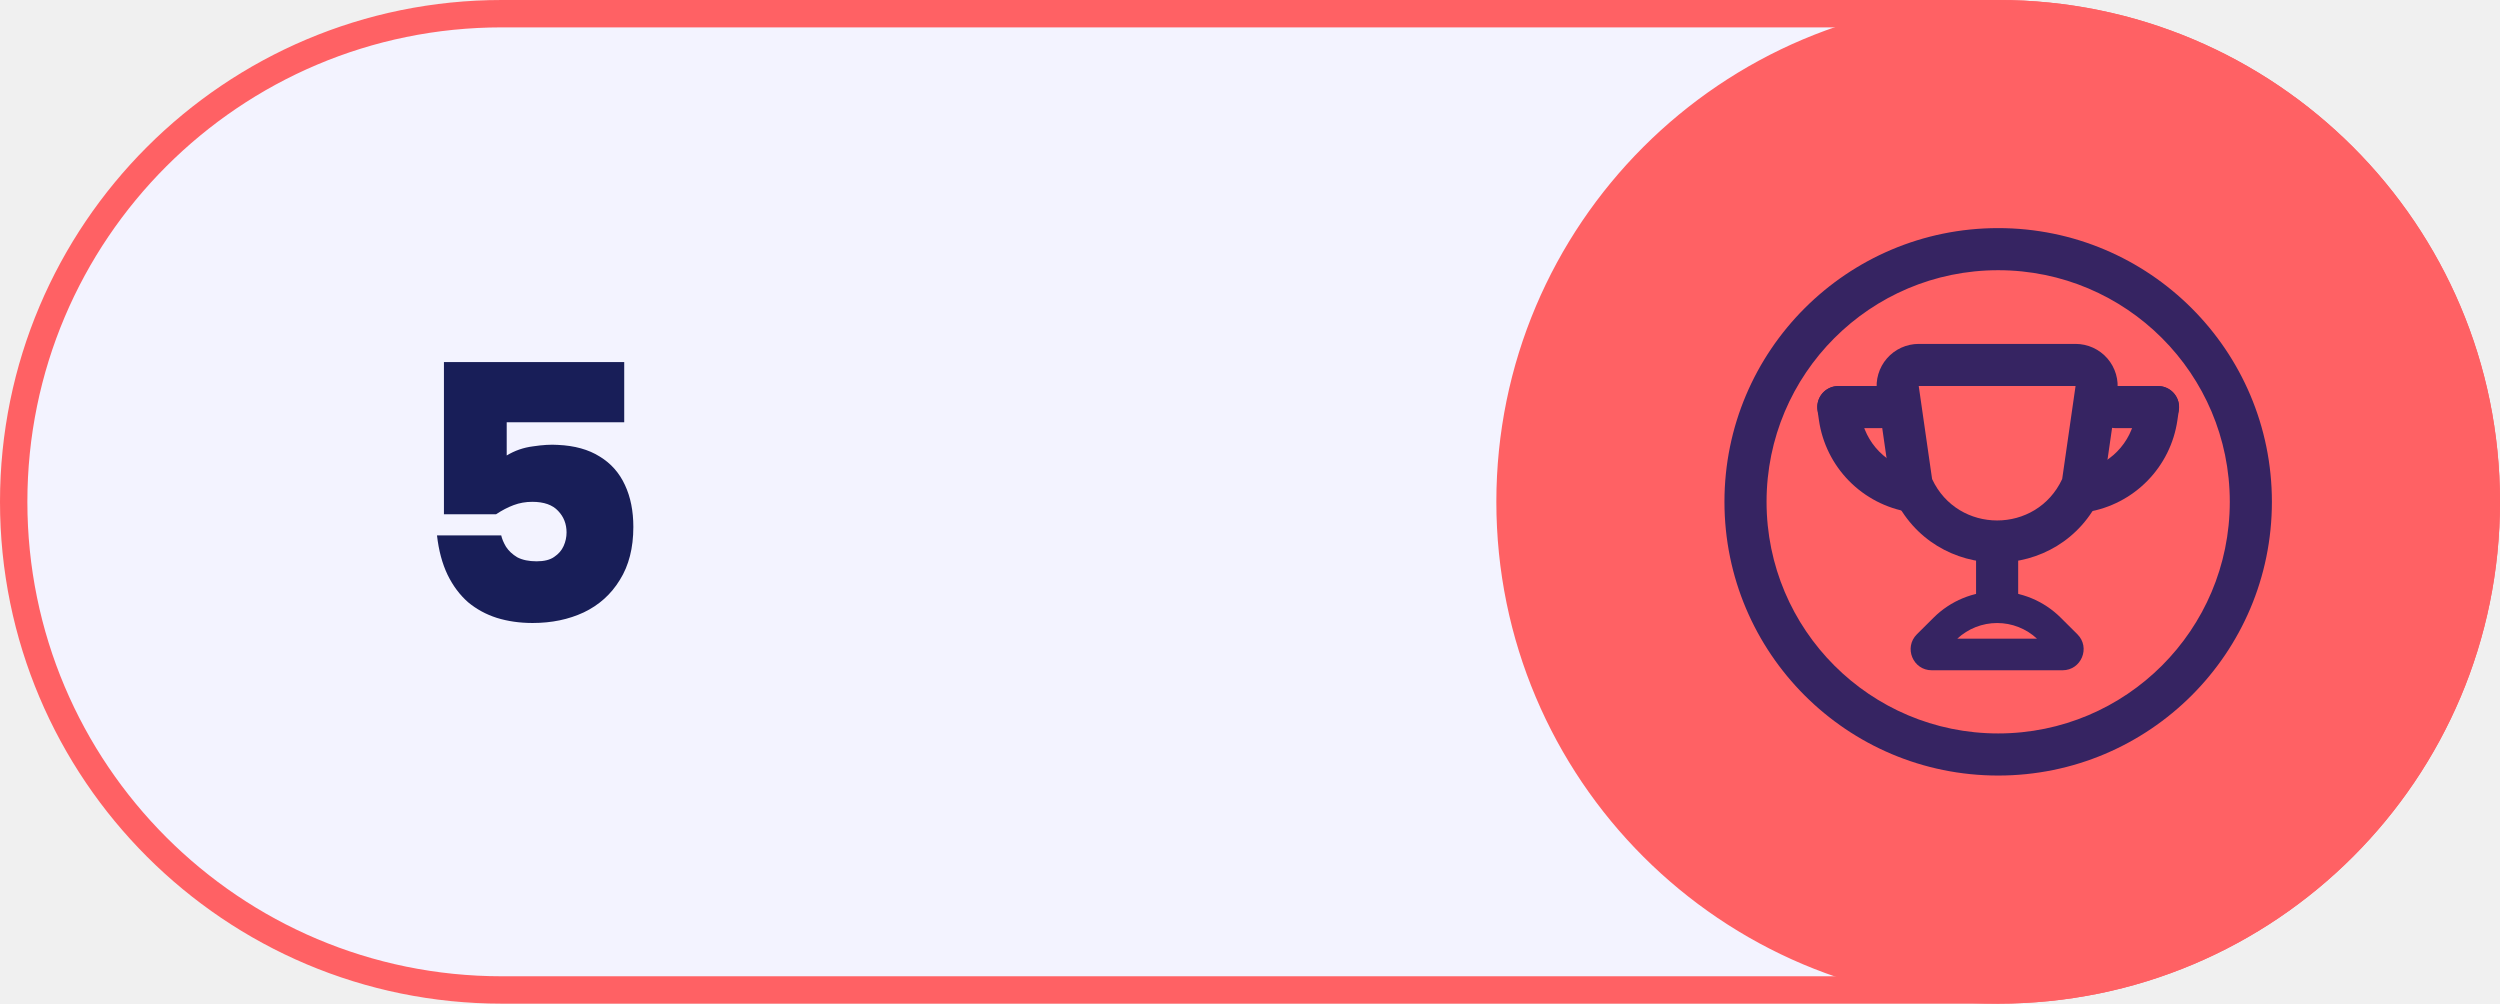
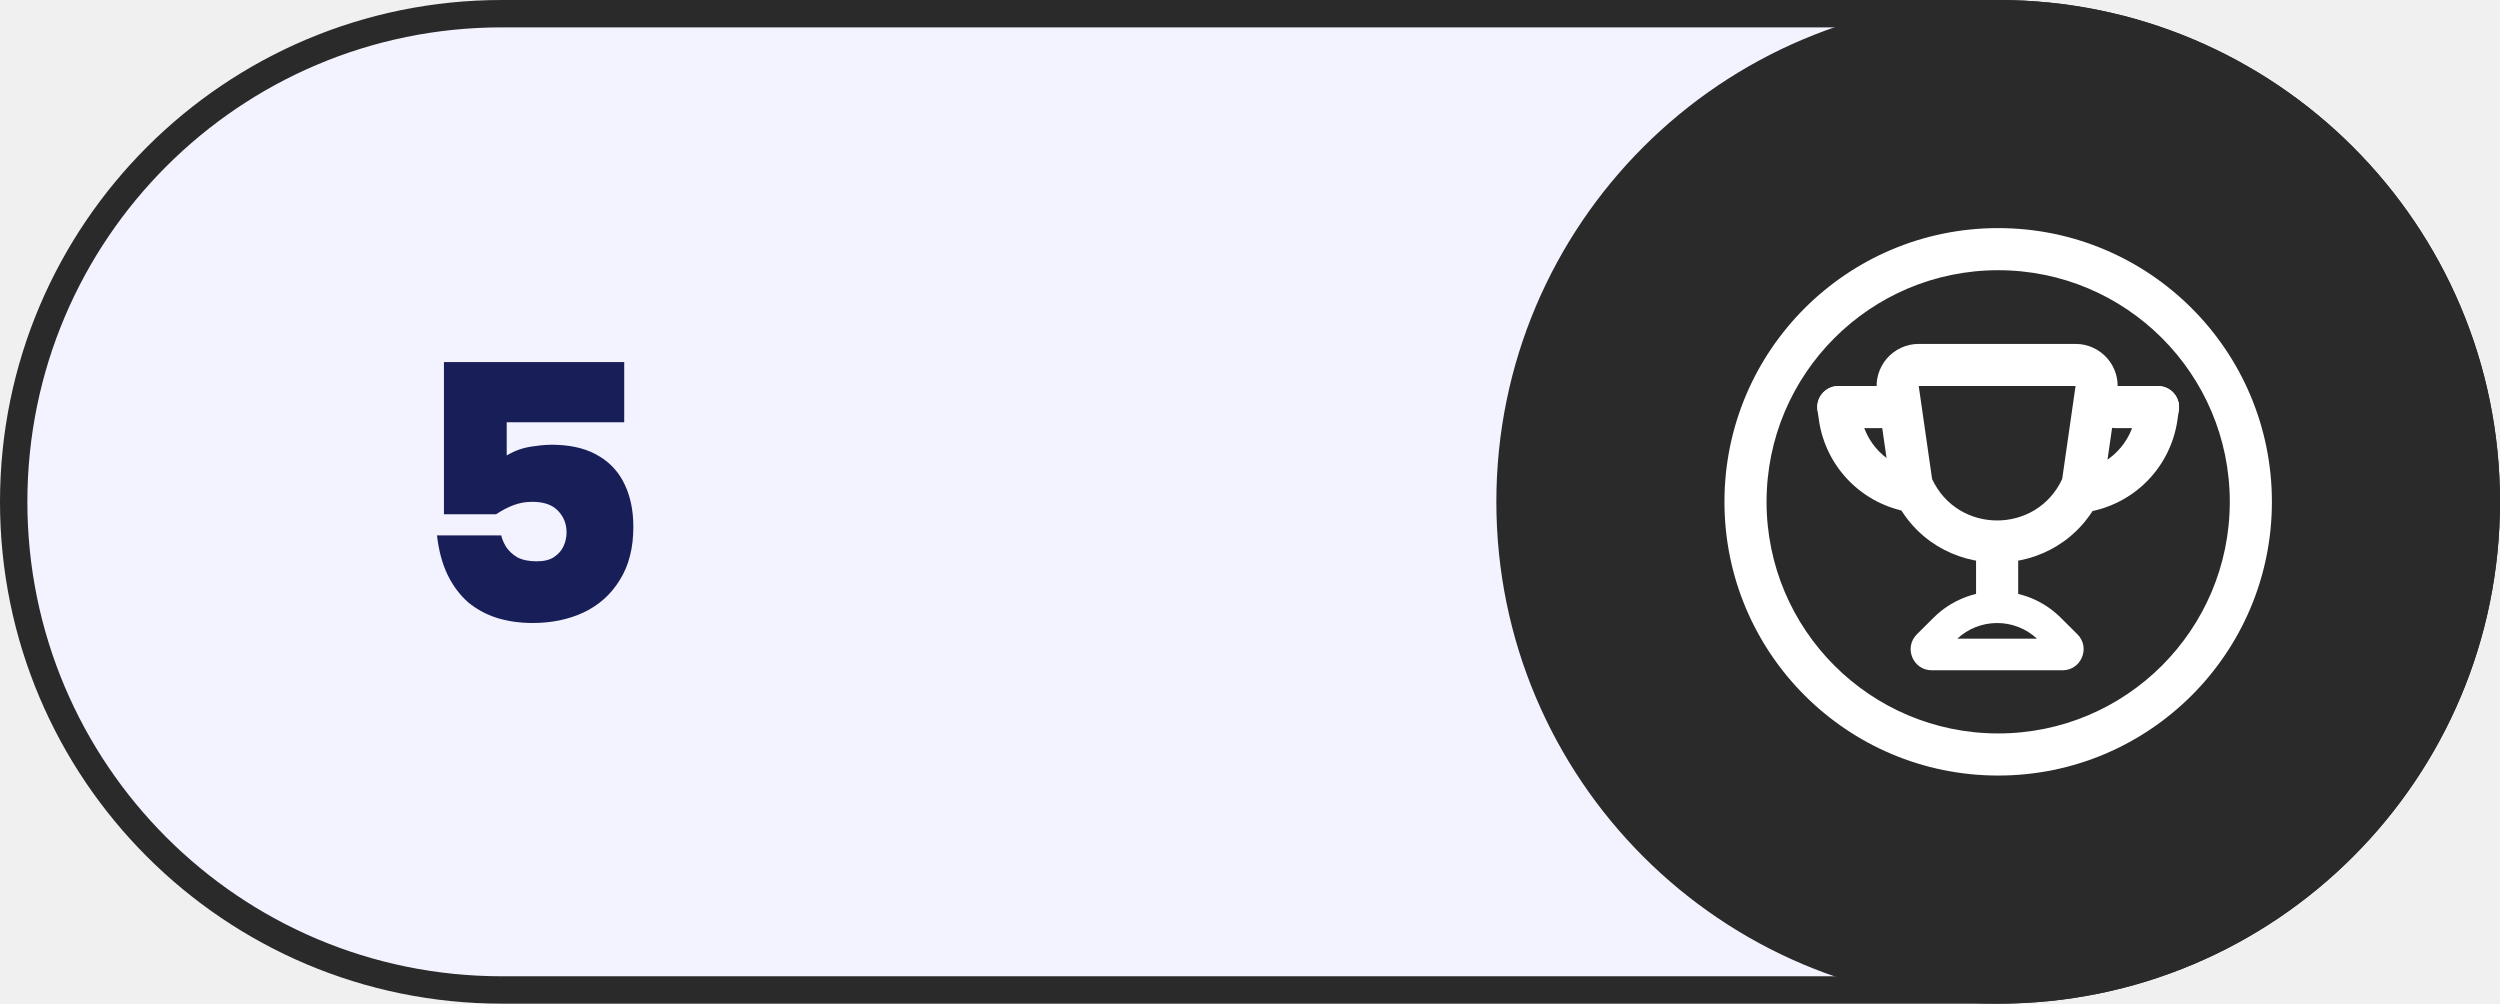
<svg xmlns="http://www.w3.org/2000/svg" width="274" height="110" viewBox="0 0 274 110" fill="none">
-   <rect x="272.5" y="1.5" width="107" height="271" rx="53.5" transform="rotate(90 272.5 1.5)" fill="#F3F3FF" stroke="#FF6164" stroke-width="3" />
+   <rect x="272.5" y="1.5" width="107" height="271" rx="53.5" transform="rotate(90 272.5 1.5)" fill="#F3F3FF" stroke="#2A2A2A" stroke-width="3" />
  <path d="M58.375 68.28C56.962 68.28 55.655 68.093 54.455 67.72C53.282 67.347 52.228 66.773 51.295 66C50.388 65.2 49.642 64.2 49.055 63C48.468 61.773 48.081 60.333 47.895 58.68H54.935C55.015 59.053 55.188 59.467 55.455 59.92C55.748 60.373 56.161 60.76 56.695 61.08C57.255 61.373 57.962 61.52 58.815 61.52C59.642 61.52 60.282 61.36 60.735 61.04C61.215 60.72 61.562 60.32 61.775 59.84C61.988 59.36 62.095 58.867 62.095 58.36C62.095 57.427 61.788 56.64 61.175 56C60.562 55.333 59.615 55 58.335 55C57.615 55 56.935 55.12 56.295 55.36C55.655 55.6 55.015 55.933 54.375 56.36H48.655V39.68H68.415V46.28H55.535V49.92C56.415 49.387 57.375 49.053 58.415 48.92C59.481 48.76 60.388 48.707 61.135 48.76C62.975 48.84 64.508 49.267 65.735 50.04C66.962 50.787 67.882 51.827 68.495 53.16C69.108 54.467 69.415 56 69.415 57.76C69.415 60.053 68.921 61.987 67.935 63.56C66.975 65.133 65.655 66.32 63.975 67.12C62.322 67.893 60.455 68.28 58.375 68.28Z" fill="#181E58" />
-   <circle cx="219" cy="55" r="53.5" fill="#FF6164" stroke="#FF6164" stroke-width="3" />
-   <path fill-rule="evenodd" clip-rule="evenodd" d="M227.481 42.308H210.293L211.758 52.503C214.578 58.556 223.195 58.556 226.015 52.503L227.481 42.308ZM210.293 37.692C209.631 37.692 208.977 37.834 208.375 38.109C207.773 38.384 207.237 38.785 206.804 39.285C206.37 39.785 206.05 40.373 205.863 41.008C205.677 41.643 205.629 42.31 205.724 42.965L207.201 53.225C207.257 53.619 207.368 53.998 207.533 54.361C211.975 64.092 225.798 64.092 230.241 54.361C230.405 53.998 230.516 53.619 230.573 53.225L232.05 42.965C232.144 42.31 232.096 41.643 231.91 41.008C231.724 40.373 231.403 39.785 230.97 39.285C230.536 38.785 230 38.384 229.398 38.109C228.796 37.834 228.142 37.692 227.481 37.692H210.293Z" fill="#362462" />
-   <path fill-rule="evenodd" clip-rule="evenodd" d="M216.577 67.693V60.77H221.192V67.693H216.577Z" fill="#362462" />
-   <path fill-rule="evenodd" clip-rule="evenodd" d="M214.518 70C215.705 68.896 217.266 68.283 218.887 68.283C220.507 68.283 222.068 68.896 223.255 70H214.518ZM225.849 67.692C223.999 65.852 221.497 64.819 218.888 64.819C216.279 64.819 213.776 65.852 211.927 67.692L210.09 69.518C208.631 70.972 209.658 73.462 211.719 73.462H226.054C228.115 73.462 229.142 70.969 227.684 69.518L225.849 67.692ZM208.433 44.615C208.433 45.227 208.19 45.814 207.757 46.247C207.324 46.68 206.737 46.923 206.125 46.923H201.487C200.875 46.923 200.288 46.68 199.855 46.247C199.422 45.814 199.179 45.227 199.179 44.615C199.179 44.003 199.422 43.416 199.855 42.983C200.288 42.551 200.875 42.308 201.487 42.308H206.125C206.737 42.308 207.324 42.551 207.757 42.983C208.19 43.416 208.433 44.003 208.433 44.615Z" fill="#362462" />
-   <path fill-rule="evenodd" clip-rule="evenodd" d="M201.157 42.335C201.763 42.248 202.38 42.405 202.871 42.772C203.362 43.139 203.687 43.686 203.776 44.292L203.937 45.421C204.161 46.956 204.868 48.38 205.955 49.486C207.042 50.593 208.453 51.324 209.984 51.575L209.227 56.117C206.727 55.706 204.424 54.51 202.65 52.703C200.875 50.896 199.722 48.571 199.357 46.065L199.195 44.938C199.152 44.639 199.169 44.333 199.245 44.04C199.32 43.747 199.453 43.471 199.635 43.23C199.818 42.988 200.046 42.784 200.307 42.631C200.568 42.477 200.857 42.377 201.157 42.335ZM229.567 44.615C229.567 45.227 229.81 45.814 230.243 46.247C230.675 46.68 231.262 46.923 231.874 46.923H236.513C237.125 46.923 237.712 46.68 238.145 46.247C238.577 45.814 238.82 45.227 238.82 44.615C238.82 44.003 238.577 43.416 238.145 42.983C237.712 42.551 237.125 42.308 236.513 42.308H231.874C231.262 42.308 230.675 42.551 230.243 42.983C229.81 43.416 229.567 44.003 229.567 44.615Z" fill="#362462" />
-   <path fill-rule="evenodd" clip-rule="evenodd" d="M236.843 42.336C236.237 42.249 235.62 42.406 235.129 42.773C234.638 43.14 234.313 43.686 234.224 44.293L234.063 45.421C233.837 46.956 233.13 48.379 232.043 49.485C230.957 50.591 229.546 51.323 228.016 51.576L228.773 56.117C231.272 55.706 233.576 54.511 235.35 52.704C237.125 50.897 238.278 48.572 238.643 46.065L238.805 44.939C238.847 44.639 238.831 44.334 238.755 44.041C238.679 43.748 238.547 43.472 238.364 43.23C238.182 42.989 237.954 42.785 237.693 42.632C237.432 42.478 237.143 42.378 236.843 42.336Z" fill="#362462" />
-   <path fill-rule="evenodd" clip-rule="evenodd" d="M219 80.385C233.019 80.385 244.385 69.019 244.385 55C244.385 40.981 233.019 29.615 219 29.615C204.981 29.615 193.615 40.981 193.615 55C193.615 69.019 204.981 80.385 219 80.385ZM219 85C235.569 85 249 71.569 249 55C249 38.431 235.569 25 219 25C202.431 25 189 38.431 189 55C189 71.569 202.431 85 219 85Z" fill="#362462" />
+   <circle cx="219" cy="55" r="53.5" fill="#2A2A2A" stroke="#2A2A2A" stroke-width="3" />
+   <path fill-rule="evenodd" clip-rule="evenodd" d="M227.481 42.308H210.293L211.758 52.503C214.578 58.556 223.195 58.556 226.015 52.503L227.481 42.308ZM210.293 37.692C209.631 37.692 208.977 37.834 208.375 38.109C207.773 38.384 207.237 38.785 206.804 39.285C206.37 39.785 206.05 40.373 205.863 41.008C205.677 41.643 205.629 42.31 205.724 42.965L207.201 53.225C207.257 53.619 207.368 53.998 207.533 54.361C211.975 64.092 225.798 64.092 230.241 54.361C230.405 53.998 230.516 53.619 230.573 53.225L232.05 42.965C232.144 42.31 232.096 41.643 231.91 41.008C231.724 40.373 231.403 39.785 230.97 39.285C230.536 38.785 230 38.384 229.398 38.109C228.796 37.834 228.142 37.692 227.481 37.692H210.293Z" fill="#FFFFFF" />
+   <path fill-rule="evenodd" clip-rule="evenodd" d="M216.577 67.693V60.77H221.192V67.693H216.577Z" fill="#FFFFFF" />
+   <path fill-rule="evenodd" clip-rule="evenodd" d="M214.518 70C215.705 68.896 217.266 68.283 218.887 68.283C220.507 68.283 222.068 68.896 223.255 70H214.518ZM225.849 67.692C223.999 65.852 221.497 64.819 218.888 64.819C216.279 64.819 213.776 65.852 211.927 67.692L210.09 69.518C208.631 70.972 209.658 73.462 211.719 73.462H226.054C228.115 73.462 229.142 70.969 227.684 69.518L225.849 67.692ZM208.433 44.615C208.433 45.227 208.19 45.814 207.757 46.247C207.324 46.68 206.737 46.923 206.125 46.923H201.487C200.875 46.923 200.288 46.68 199.855 46.247C199.422 45.814 199.179 45.227 199.179 44.615C199.179 44.003 199.422 43.416 199.855 42.983C200.288 42.551 200.875 42.308 201.487 42.308H206.125C206.737 42.308 207.324 42.551 207.757 42.983C208.19 43.416 208.433 44.003 208.433 44.615Z" fill="#FFFFFF" />
+   <path fill-rule="evenodd" clip-rule="evenodd" d="M201.157 42.335C201.763 42.248 202.38 42.405 202.871 42.772C203.362 43.139 203.687 43.686 203.776 44.292L203.937 45.421C204.161 46.956 204.868 48.38 205.955 49.486C207.042 50.593 208.453 51.324 209.984 51.575L209.227 56.117C206.727 55.706 204.424 54.51 202.65 52.703C200.875 50.896 199.722 48.571 199.357 46.065L199.195 44.938C199.152 44.639 199.169 44.333 199.245 44.04C199.32 43.747 199.453 43.471 199.635 43.23C199.818 42.988 200.046 42.784 200.307 42.631C200.568 42.477 200.857 42.377 201.157 42.335ZM229.567 44.615C229.567 45.227 229.81 45.814 230.243 46.247C230.675 46.68 231.262 46.923 231.874 46.923H236.513C237.125 46.923 237.712 46.68 238.145 46.247C238.577 45.814 238.82 45.227 238.82 44.615C238.82 44.003 238.577 43.416 238.145 42.983C237.712 42.551 237.125 42.308 236.513 42.308H231.874C231.262 42.308 230.675 42.551 230.243 42.983C229.81 43.416 229.567 44.003 229.567 44.615Z" fill="#FFFFFF" />
+   <path fill-rule="evenodd" clip-rule="evenodd" d="M236.843 42.336C236.237 42.249 235.62 42.406 235.129 42.773C234.638 43.14 234.313 43.686 234.224 44.293L234.063 45.421C233.837 46.956 233.13 48.379 232.043 49.485C230.957 50.591 229.546 51.323 228.016 51.576L228.773 56.117C231.272 55.706 233.576 54.511 235.35 52.704C237.125 50.897 238.278 48.572 238.643 46.065L238.805 44.939C238.847 44.639 238.831 44.334 238.755 44.041C238.679 43.748 238.547 43.472 238.364 43.23C238.182 42.989 237.954 42.785 237.693 42.632C237.432 42.478 237.143 42.378 236.843 42.336Z" fill="#FFFFFF" />
+   <path fill-rule="evenodd" clip-rule="evenodd" d="M219 80.385C233.019 80.385 244.385 69.019 244.385 55C244.385 40.981 233.019 29.615 219 29.615C204.981 29.615 193.615 40.981 193.615 55C193.615 69.019 204.981 80.385 219 80.385ZM219 85C235.569 85 249 71.569 249 55C249 38.431 235.569 25 219 25C202.431 25 189 38.431 189 55C189 71.569 202.431 85 219 85Z" fill="#FFFFFF" />
</svg>
